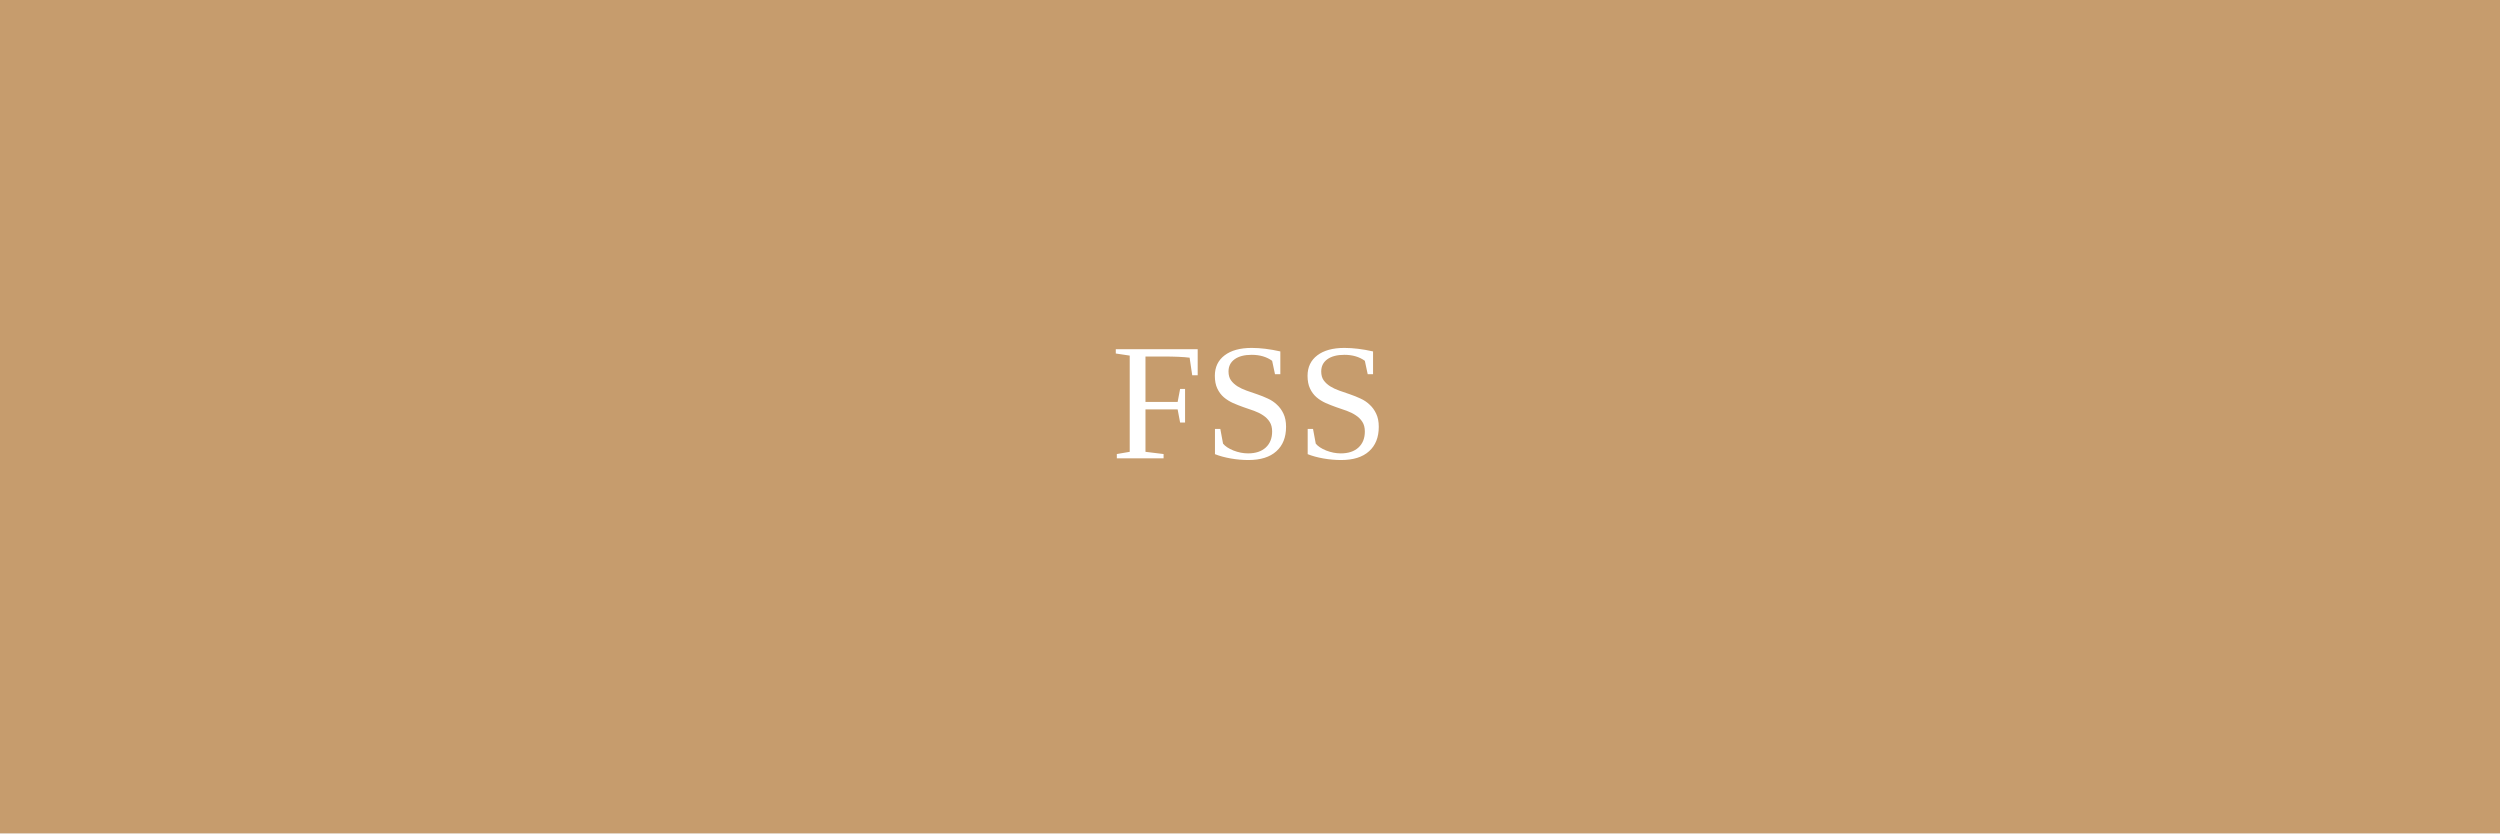
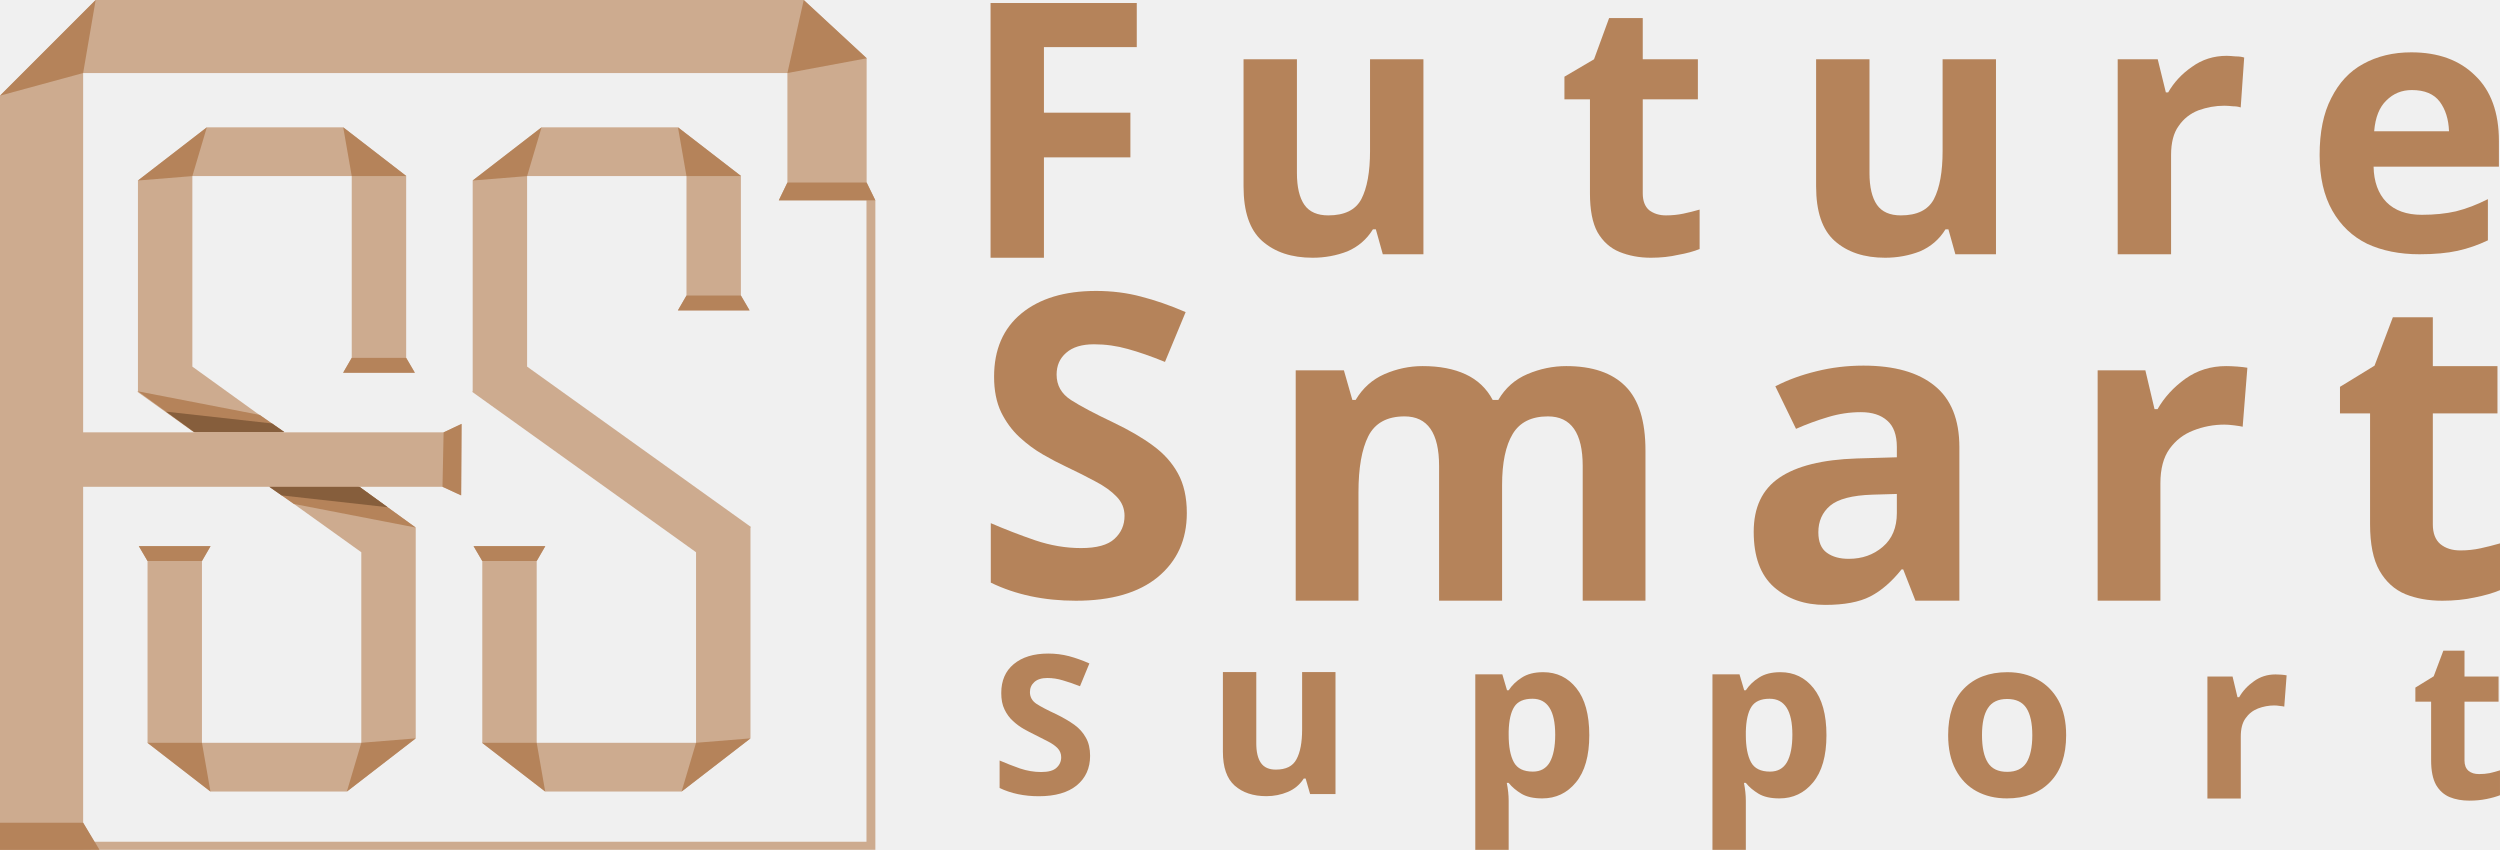
- <svg xmlns="http://www.w3.org/2000/svg" viewBox="0 0 300 100">
-   <rect width="300" height="100" fill="#c69c6d" />
-   <text x="150" y="55" font-size="20" fill="#fff" text-anchor="middle">FSS</text>
+ <svg xmlns="http://www.w3.org/2000/svg" width="166.188mm" height="56.497mm" viewBox="0 0 166.188 56.497" version="1.1" id="svg1" xml:space="preserve">
+   <defs id="defs1" />
+   <g id="layer1" transform="translate(-19.62126,-32.55862)">
+     <path id="rect1" style="fill:#cdab8f;stroke-width:4.665;stroke-linecap:round;stroke-dasharray:4.665, 55.98;-inkscape-stroke:none;paint-order:stroke fill markers" d="m 25.98,32.559 -6.359,6.359 v 50.138 h 5.527 v -0.005 h 1.04 0.049 51.574 v -43.174 l -0.579,-1.183 v -8.259 h 0.015 l -4.197,-3.876 z m -0.832,4.856 h 46.816 v 7.279 l -0.572,1.183 h 5.828 v 42.635 h -51.343 l -0.729,-1.263 v -22.332 h 23.888 l 1.24,0.572 0.027,-4.753 -1.193,0.564 H 25.148 Z" />
+     <path id="rect3" style="display:inline;fill:#cdab8f;stroke-width:4.665;stroke-linecap:round;stroke-dasharray:4.665, 55.98;-inkscape-stroke:none;paint-order:stroke fill markers" d="m 33.37,41.022 -4.579,3.535 v 14.014 l -0.036,0.035 14.884,10.663 v 12.667 H 33.046 v -12.083 l 0.572,-0.989 h -4.768 l 0.579,0.989 v 12.083 h -0.015 l 4.197,3.241 9.067,3.4e-4 4.579,-3.535 v -14.014 0 L 32.409,56.93 v -12.667 h 10.594 v 12.083 l -0.572,0.989 h 4.768 l -0.578,-0.989 v -12.083 h 0.014 l -4.197,-3.241 z" />
+     <path id="rect3-1" style="display:inline;fill:#cdab8f;stroke-width:4.665;stroke-linecap:round;stroke-dasharray:4.665, 55.98;-inkscape-stroke:none;paint-order:stroke fill markers" d="m 55.622,41.022 -4.579,3.535 v 14.014 l -0.036,0.035 14.884,10.663 v 12.667 H 55.298 v -12.083 l 0.572,-0.989 h -4.768 l 0.579,0.989 v 12.083 h -0.015 l 4.197,3.241 9.067,3.4e-4 4.579,-3.535 v -14.014 l 0.036,-0.035 -14.884,-10.663 v -12.667 h 10.594 v 7.942 l -0.572,0.989 h 4.768 l -0.578,-0.989 v -7.942 h 0.014 l -4.197,-3.241 z" />
+     <g id="g16" style="display:inline;fill:#b5835a;stroke-width:1.282" transform="matrix(0.7800315,0,0,0.7800315,-5.780418,-40.93642)">
+       <path style="fill:#b5835a;stroke-width:5.981;stroke-linecap:round;stroke-dasharray:5.981, 71.766;-inkscape-stroke:none;paint-order:stroke fill markers" d="m 55.525,135.713 h 7.684 l 4.785,3.467 -10.383,-2.012 z" id="path16-8" />
+     </g>
+     <path style="fill:#b5835a;stroke-width:4.665;stroke-linecap:round;stroke-dasharray:4.665, 55.98;-inkscape-stroke:none;paint-order:stroke fill markers" d="m 19.621,38.918 5.527,-1.504 0.832,-4.856 z" id="path17" />
+     <path style="fill:#b5835a;stroke-width:4.665;stroke-linecap:round;stroke-dasharray:4.665, 55.98;-inkscape-stroke:none;paint-order:stroke fill markers" d="m 73.05,32.559 -1.086,4.855 5.268,-0.98 z" id="path18" />
+     <path style="fill:#b5835a;stroke-width:4.665;stroke-linecap:round;stroke-dasharray:4.665, 55.98;-inkscape-stroke:none;paint-order:stroke fill markers" d="m 28.792,44.558 3.617,-0.294 0.961,-3.241 z" id="path19" />
+     <path style="fill:#b5835a;stroke-width:4.665;stroke-linecap:round;stroke-dasharray:4.665, 55.98;-inkscape-stroke:none;paint-order:stroke fill markers" d="m 42.437,41.023 0.566,3.241 h 3.631 z" id="path20" />
+     <path style="fill:#b5835a;stroke-width:4.665;stroke-linecap:round;stroke-dasharray:4.665, 55.98;-inkscape-stroke:none;paint-order:stroke fill markers" d="m 51.044,44.558 3.617,-0.294 0.961,-3.241 z" id="path21" />
+     <path style="fill:#b5835a;stroke-width:4.665;stroke-linecap:round;stroke-dasharray:4.665, 55.98;-inkscape-stroke:none;paint-order:stroke fill markers" d="m 64.689,41.023 0.566,3.241 h 3.631 z" id="path22" />
+     <path style="fill:#b5835a;stroke-width:4.665;stroke-linecap:round;stroke-dasharray:4.665, 55.98;-inkscape-stroke:none;paint-order:stroke fill markers" d="m 65.891,81.936 3.617,-0.294 -4.579,3.535 z" id="path23" />
+     <path style="fill:#b5835a;stroke-width:4.665;stroke-linecap:round;stroke-dasharray:4.665, 55.98;-inkscape-stroke:none;paint-order:stroke fill markers" d="m 51.666,81.936 h 3.632 l 0.566,3.241 z" id="path24" />
+     <path style="fill:#b5835a;stroke-width:4.665;stroke-linecap:round;stroke-dasharray:4.665, 55.98;-inkscape-stroke:none;paint-order:stroke fill markers" d="m 47.257,81.642 -3.617,0.294 -0.961,3.241 z" id="path25" />
+     <path style="fill:#b5835a;stroke-width:4.665;stroke-linecap:round;stroke-dasharray:4.665, 55.98;-inkscape-stroke:none;paint-order:stroke fill markers" d="m 33.046,81.936 0.566,3.241 -4.183,-3.241 z" id="path26" />
+     <path style="fill:#865e3c;stroke-width:4.665;stroke-linecap:round;stroke-dasharray:4.665, 55.98;-inkscape-stroke:none;paint-order:stroke fill markers" d="m 37.531,64.924 0.814,0.568 7.046,0.785 -1.866,-1.352 z" id="path27" />
+     <g id="g16-4" style="display:inline;fill:#b5835a;stroke-width:1.282" transform="matrix(-0.7800315,0,0,-0.7800315,81.82889,167.1363)">
+       <path style="fill:#b5835a;stroke-width:5.981;stroke-linecap:round;stroke-dasharray:5.981, 71.766;-inkscape-stroke:none;paint-order:stroke fill markers" d="m 55.525,135.713 h 7.684 l 4.785,3.467 -10.383,-2.012 z" id="path16-8-1" />
+     </g>
+     <path style="fill:#865e3c;stroke-width:4.665;stroke-linecap:round;stroke-dasharray:4.665, 55.98;-inkscape-stroke:none;paint-order:stroke fill markers" d="m 38.518,61.276 -0.814,-0.568 -7.046,-0.785 1.866,1.352 z" id="path27-8" />
+     <path style="fill:#b5835a;stroke-width:4.665;stroke-linecap:round;stroke-dasharray:4.665, 55.98;-inkscape-stroke:none;paint-order:stroke fill markers" d="m 28.85,68.864 0.579,0.989 h 3.617 l 0.572,-0.989 z" id="path28" />
+     <path style="fill:#b5835a;stroke-width:4.665;stroke-linecap:round;stroke-dasharray:4.665, 55.98;-inkscape-stroke:none;paint-order:stroke fill markers" d="m 51.102,68.864 0.579,0.989 h 3.617 l 0.572,-0.989 z" id="path29" />
+     <path style="fill:#b5835a;stroke-width:4.665;stroke-linecap:round;stroke-dasharray:4.665, 55.98;-inkscape-stroke:none;paint-order:stroke fill markers" d="m 64.683,53.194 h 4.768 l -0.578,-0.989 h -3.617 z" id="path30" />
+     <path style="fill:#b5835a;stroke-width:4.665;stroke-linecap:round;stroke-dasharray:4.665, 55.98;-inkscape-stroke:none;paint-order:stroke fill markers" d="m 71.392,45.877 6.419,1.5e-4 -0.579,-1.183 -5.268,-1.5e-4 z" id="path31" />
+     <path style="fill:#b5835a;stroke-width:4.665;stroke-linecap:round;stroke-dasharray:4.665, 55.98;-inkscape-stroke:none;paint-order:stroke fill markers" d="m 47.198,57.336 -0.578,-0.989 h -3.617 l -0.572,0.989 z" id="path32" />
+     <path style="fill:#b5835a;stroke-width:4.665;stroke-linecap:round;stroke-dasharray:4.665, 55.98;-inkscape-stroke:none;paint-order:stroke fill markers" d="m 50.303,60.736 -1.193,0.564 -0.074,3.617 1.24,0.572 z" id="path33" />
+     <path style="fill:#b5835a;stroke-width:4.665;stroke-linecap:round;stroke-dasharray:4.665, 55.98;-inkscape-stroke:none;paint-order:stroke fill markers" d="m 26.237,89.051 -1.089,-1.802 H 19.621 v 1.806 z" id="path34" />
+     <g id="g90">
+       <text xml:space="preserve" style="font-style:normal;font-variant:normal;font-weight:bold;font-stretch:normal;font-size:28.054px;line-height:1.6;font-family:Sans;-inkscape-font-specification:'Sans, Bold';font-variant-ligatures:normal;font-variant-caps:normal;font-variant-numeric:normal;font-variant-east-asian:normal;text-align:start;letter-spacing:0px;word-spacing:0px;writing-mode:lr-tb;direction:ltr;text-anchor:start;fill:#b5835a;stroke-width:4.665;stroke-linecap:round;stroke-dasharray:4.665, 55.98;-inkscape-stroke:none;paint-order:stroke fill markers" x="84.187" y="72.21" id="text76">
+         <tspan style="stroke-width:4.665" x="84.187" y="72.21" id="tspan77">S</tspan>
+       </text>
+       <text xml:space="preserve" style="font-style:normal;font-variant:normal;font-weight:bold;font-stretch:normal;font-size:28.054px;line-height:1.6;font-family:Sans;-inkscape-font-specification:'Sans, Bold';font-variant-ligatures:normal;font-variant-caps:normal;font-variant-numeric:normal;font-variant-east-asian:normal;text-align:start;letter-spacing:0px;word-spacing:0px;writing-mode:lr-tb;direction:ltr;text-anchor:start;fill:#b5835a;stroke-width:4.665;stroke-linecap:round;stroke-dasharray:4.665, 55.98;-inkscape-stroke:none;paint-order:stroke fill markers" x="103.568" y="72.491" id="text78">
+         <tspan id="tspan78" style="stroke-width:4.665" x="103.568" y="72.491">m</tspan>
+       </text>
+       <text xml:space="preserve" style="font-style:normal;font-variant:normal;font-weight:bold;font-stretch:normal;font-size:28.054px;line-height:1.6;font-family:Sans;-inkscape-font-specification:'Sans, Bold';font-variant-ligatures:normal;font-variant-caps:normal;font-variant-numeric:normal;font-variant-east-asian:normal;text-align:start;letter-spacing:0px;word-spacing:0px;writing-mode:lr-tb;direction:ltr;text-anchor:start;fill:#b5835a;stroke-width:4.665;stroke-linecap:round;stroke-dasharray:4.665, 55.98;-inkscape-stroke:none;paint-order:stroke fill markers" x="135.029" y="72.491" id="text79">
+         <tspan id="tspan79" style="stroke-width:4.665" x="135.029" y="72.491">a</tspan>
+       </text>
+       <text xml:space="preserve" style="font-style:normal;font-variant:normal;font-weight:bold;font-stretch:normal;font-size:28.054px;line-height:1.6;font-family:Sans;-inkscape-font-specification:'Sans, Bold';font-variant-ligatures:normal;font-variant-caps:normal;font-variant-numeric:normal;font-variant-east-asian:normal;text-align:start;letter-spacing:0px;word-spacing:0px;writing-mode:lr-tb;direction:ltr;text-anchor:start;fill:#b5835a;stroke-width:4.665;stroke-linecap:round;stroke-dasharray:4.665, 55.98;-inkscape-stroke:none;paint-order:stroke fill markers" x="156.874" y="72.491" id="text80">
+         <tspan id="tspan80" style="stroke-width:4.665" x="156.874" y="72.491">r</tspan>
+       </text>
+       <text xml:space="preserve" style="font-style:normal;font-variant:normal;font-weight:bold;font-stretch:normal;font-size:28.054px;line-height:1.6;font-family:Sans;-inkscape-font-specification:'Sans, Bold';font-variant-ligatures:normal;font-variant-caps:normal;font-variant-numeric:normal;font-variant-east-asian:normal;text-align:start;letter-spacing:0px;word-spacing:0px;writing-mode:lr-tb;direction:ltr;text-anchor:start;fill:#b5835a;stroke-width:4.665;stroke-linecap:round;stroke-dasharray:4.665, 55.98;-inkscape-stroke:none;paint-order:stroke fill markers" x="174.532" y="72.21" id="text81">
+         <tspan id="tspan81" style="stroke-width:4.665" x="174.532" y="72.21">t</tspan>
+       </text>
+     </g>
+     <g id="g74" transform="matrix(2.468634,0,0,2.468634,11.30329,-391.634)" style="stroke-width:0.405">
+       <text xml:space="preserve" style="font-style:normal;font-variant:normal;font-weight:bold;font-stretch:normal;font-size:9.608px;line-height:1.6;font-family:Sans;-inkscape-font-specification:'Sans, Bold';font-variant-ligatures:normal;font-variant-caps:normal;font-variant-numeric:normal;font-variant-east-asian:normal;text-align:start;letter-spacing:0px;word-spacing:0px;writing-mode:lr-tb;direction:ltr;text-anchor:start;fill:#b5835a;stroke-width:1.89;stroke-linecap:round;stroke-dasharray:1.89, 22.677;-inkscape-stroke:none;paint-order:stroke fill markers" x="29.182" y="178.776" id="text70">
+         <tspan id="tspan70" style="stroke-width:1.89" x="29.182" y="178.776">F</tspan>
+       </text>
+       <text xml:space="preserve" style="font-style:normal;font-variant:normal;font-weight:bold;font-stretch:normal;font-size:9.608px;line-height:1.6;font-family:Sans;-inkscape-font-specification:'Sans, Bold';font-variant-ligatures:normal;font-variant-caps:normal;font-variant-numeric:normal;font-variant-east-asian:normal;text-align:start;letter-spacing:0px;word-spacing:0px;writing-mode:lr-tb;direction:ltr;text-anchor:start;fill:#b5835a;stroke-width:1.89;stroke-linecap:round;stroke-dasharray:1.89, 22.677;-inkscape-stroke:none;paint-order:stroke fill markers" x="36.135" y="178.68" id="text71">
+         <tspan id="tspan71" style="stroke-width:1.89" x="36.135" y="178.68">u</tspan>
+       </text>
+       <text xml:space="preserve" style="font-style:normal;font-variant:normal;font-weight:bold;font-stretch:normal;font-size:9.608px;line-height:1.6;font-family:Sans;-inkscape-font-specification:'Sans, Bold';font-variant-ligatures:normal;font-variant-caps:normal;font-variant-numeric:normal;font-variant-east-asian:normal;text-align:start;letter-spacing:0px;word-spacing:0px;writing-mode:lr-tb;direction:ltr;text-anchor:start;fill:#b5835a;stroke-width:1.89;stroke-linecap:round;stroke-dasharray:1.89, 22.677;-inkscape-stroke:none;paint-order:stroke fill markers" x="51.553" y="178.68" id="text71-1">
+         <tspan id="tspan71-7" style="stroke-width:1.89" x="51.553" y="178.68">u</tspan>
+       </text>
+       <text xml:space="preserve" style="font-style:normal;font-variant:normal;font-weight:bold;font-stretch:normal;font-size:9.608px;line-height:1.6;font-family:Sans;-inkscape-font-specification:'Sans, Bold';font-variant-ligatures:normal;font-variant-caps:normal;font-variant-numeric:normal;font-variant-east-asian:normal;text-align:start;letter-spacing:0px;word-spacing:0px;writing-mode:lr-tb;direction:ltr;text-anchor:start;fill:#b5835a;stroke-width:1.89;stroke-linecap:round;stroke-dasharray:1.89, 22.677;-inkscape-stroke:none;paint-order:stroke fill markers" x="45.279" y="178.68" id="text72">
+         <tspan id="tspan72" style="stroke-width:1.89" x="45.279" y="178.68">t</tspan>
+       </text>
+       <text xml:space="preserve" style="font-style:normal;font-variant:normal;font-weight:bold;font-stretch:normal;font-size:9.608px;line-height:1.6;font-family:Sans;-inkscape-font-specification:'Sans, Bold';font-variant-ligatures:normal;font-variant-caps:normal;font-variant-numeric:normal;font-variant-east-asian:normal;text-align:start;letter-spacing:0px;word-spacing:0px;writing-mode:lr-tb;direction:ltr;text-anchor:start;fill:#b5835a;stroke-width:1.89;stroke-linecap:round;stroke-dasharray:1.89, 22.677;-inkscape-stroke:none;paint-order:stroke fill markers" x="59.646" y="178.68" id="text73">
+         <tspan id="tspan73" style="stroke-width:1.89" x="59.646" y="178.68">r</tspan>
+       </text>
+       <text xml:space="preserve" style="font-style:normal;font-variant:normal;font-weight:bold;font-stretch:normal;font-size:9.608px;line-height:1.6;font-family:Sans;-inkscape-font-specification:'Sans, Bold';font-variant-ligatures:normal;font-variant-caps:normal;font-variant-numeric:normal;font-variant-east-asian:normal;text-align:start;letter-spacing:0px;word-spacing:0px;writing-mode:lr-tb;direction:ltr;text-anchor:start;fill:#b5835a;stroke-width:1.89;stroke-linecap:round;stroke-dasharray:1.89, 22.677;-inkscape-stroke:none;paint-order:stroke fill markers" x="65.395" y="178.584" id="text74">
+         <tspan id="tspan74" style="stroke-width:1.89" x="65.395" y="178.584">e</tspan>
+       </text>
+     </g>
+     <g id="g89">
+       <text xml:space="preserve" style="font-style:normal;font-variant:normal;font-weight:bold;font-stretch:normal;font-size:14.85px;line-height:1.6;font-family:Sans;-inkscape-font-specification:'Sans, Bold';font-variant-ligatures:normal;font-variant-caps:normal;font-variant-numeric:normal;font-variant-east-asian:normal;text-align:start;letter-spacing:0px;word-spacing:0px;writing-mode:lr-tb;direction:ltr;text-anchor:start;fill:#b5835a;stroke-width:4.665;stroke-linecap:round;stroke-dasharray:4.665, 55.98;-inkscape-stroke:none;paint-order:stroke fill markers" x="116.536" y="85.492" id="text83">
+         <tspan id="tspan83" style="stroke-width:4.665" x="116.536" y="85.492">p</tspan>
+       </text>
+       <text xml:space="preserve" style="font-style:normal;font-variant:normal;font-weight:bold;font-stretch:normal;font-size:14.85px;line-height:1.6;font-family:Sans;-inkscape-font-specification:'Sans, Bold';font-variant-ligatures:normal;font-variant-caps:normal;font-variant-numeric:normal;font-variant-east-asian:normal;text-align:start;letter-spacing:0px;word-spacing:0px;writing-mode:lr-tb;direction:ltr;text-anchor:start;fill:#b5835a;stroke-width:4.665;stroke-linecap:round;stroke-dasharray:4.665, 55.98;-inkscape-stroke:none;paint-order:stroke fill markers" x="99.804" y="85.343" id="text84">
+         <tspan id="tspan84" style="stroke-width:4.665" x="99.804" y="85.343">u</tspan>
+       </text>
+       <text xml:space="preserve" style="font-style:normal;font-variant:normal;font-weight:bold;font-stretch:normal;font-size:14.85px;line-height:1.6;font-family:Sans;-inkscape-font-specification:'Sans, Bold';font-variant-ligatures:normal;font-variant-caps:normal;font-variant-numeric:normal;font-variant-east-asian:normal;text-align:start;letter-spacing:0px;word-spacing:0px;writing-mode:lr-tb;direction:ltr;text-anchor:start;fill:#b5835a;stroke-width:4.665;stroke-linecap:round;stroke-dasharray:4.665, 55.98;-inkscape-stroke:none;paint-order:stroke fill markers" x="148.455" y="85.492" id="text85">
+         <tspan id="tspan85" style="stroke-width:4.665" x="148.455" y="85.492">o</tspan>
+       </text>
+       <text xml:space="preserve" style="font-style:normal;font-variant:normal;font-weight:bold;font-stretch:normal;font-size:14.85px;line-height:1.6;font-family:Sans;-inkscape-font-specification:'Sans, Bold';font-variant-ligatures:normal;font-variant-caps:normal;font-variant-numeric:normal;font-variant-east-asian:normal;text-align:start;letter-spacing:0px;word-spacing:0px;writing-mode:lr-tb;direction:ltr;text-anchor:start;fill:#b5835a;stroke-width:4.665;stroke-linecap:round;stroke-dasharray:4.665, 55.98;-inkscape-stroke:none;paint-order:stroke fill markers" x="132.302" y="85.492" id="text86">
+         <tspan id="tspan86" style="stroke-width:4.665" x="132.302" y="85.492">p</tspan>
+       </text>
+       <text xml:space="preserve" style="font-style:normal;font-variant:normal;font-weight:bold;font-stretch:normal;font-size:14.85px;line-height:1.6;font-family:Sans;-inkscape-font-specification:'Sans, Bold';font-variant-ligatures:normal;font-variant-caps:normal;font-variant-numeric:normal;font-variant-east-asian:normal;text-align:start;letter-spacing:0px;word-spacing:0px;writing-mode:lr-tb;direction:ltr;text-anchor:start;fill:#b5835a;stroke-width:4.665;stroke-linecap:round;stroke-dasharray:4.665, 55.98;-inkscape-stroke:none;paint-order:stroke fill markers" x="165.202" y="85.64" id="text87">
+         <tspan id="tspan87" style="stroke-width:4.665" x="165.202" y="85.64">r</tspan>
+       </text>
+       <text xml:space="preserve" style="font-style:normal;font-variant:normal;font-weight:bold;font-stretch:normal;font-size:14.85px;line-height:1.6;font-family:Sans;-inkscape-font-specification:'Sans, Bold';font-variant-ligatures:normal;font-variant-caps:normal;font-variant-numeric:normal;font-variant-east-asian:normal;text-align:start;letter-spacing:0px;word-spacing:0px;writing-mode:lr-tb;direction:ltr;text-anchor:start;fill:#b5835a;stroke-width:4.665;stroke-linecap:round;stroke-dasharray:4.665, 55.98;-inkscape-stroke:none;paint-order:stroke fill markers" x="179.84" y="85.64" id="text88">
+         <tspan id="tspan88" style="stroke-width:4.665" x="179.84" y="85.64">t</tspan>
+       </text>
+       <text xml:space="preserve" style="font-style:normal;font-variant:normal;font-weight:bold;font-stretch:normal;font-size:12.922px;line-height:1.6;font-family:Sans;-inkscape-font-specification:'Sans, Bold';font-variant-ligatures:normal;font-variant-caps:normal;font-variant-numeric:normal;font-variant-east-asian:normal;text-align:start;letter-spacing:0px;word-spacing:0px;writing-mode:lr-tb;direction:ltr;text-anchor:start;fill:#b5835a;stroke-width:4.665;stroke-linecap:round;stroke-dasharray:4.665, 55.98;-inkscape-stroke:none;paint-order:stroke fill markers" x="85.478" y="85.363" id="text89">
+         <tspan id="tspan89" style="stroke-width:4.665" x="85.478" y="85.363">S</tspan>
+       </text>
+     </g>
+   </g>
</svg>
